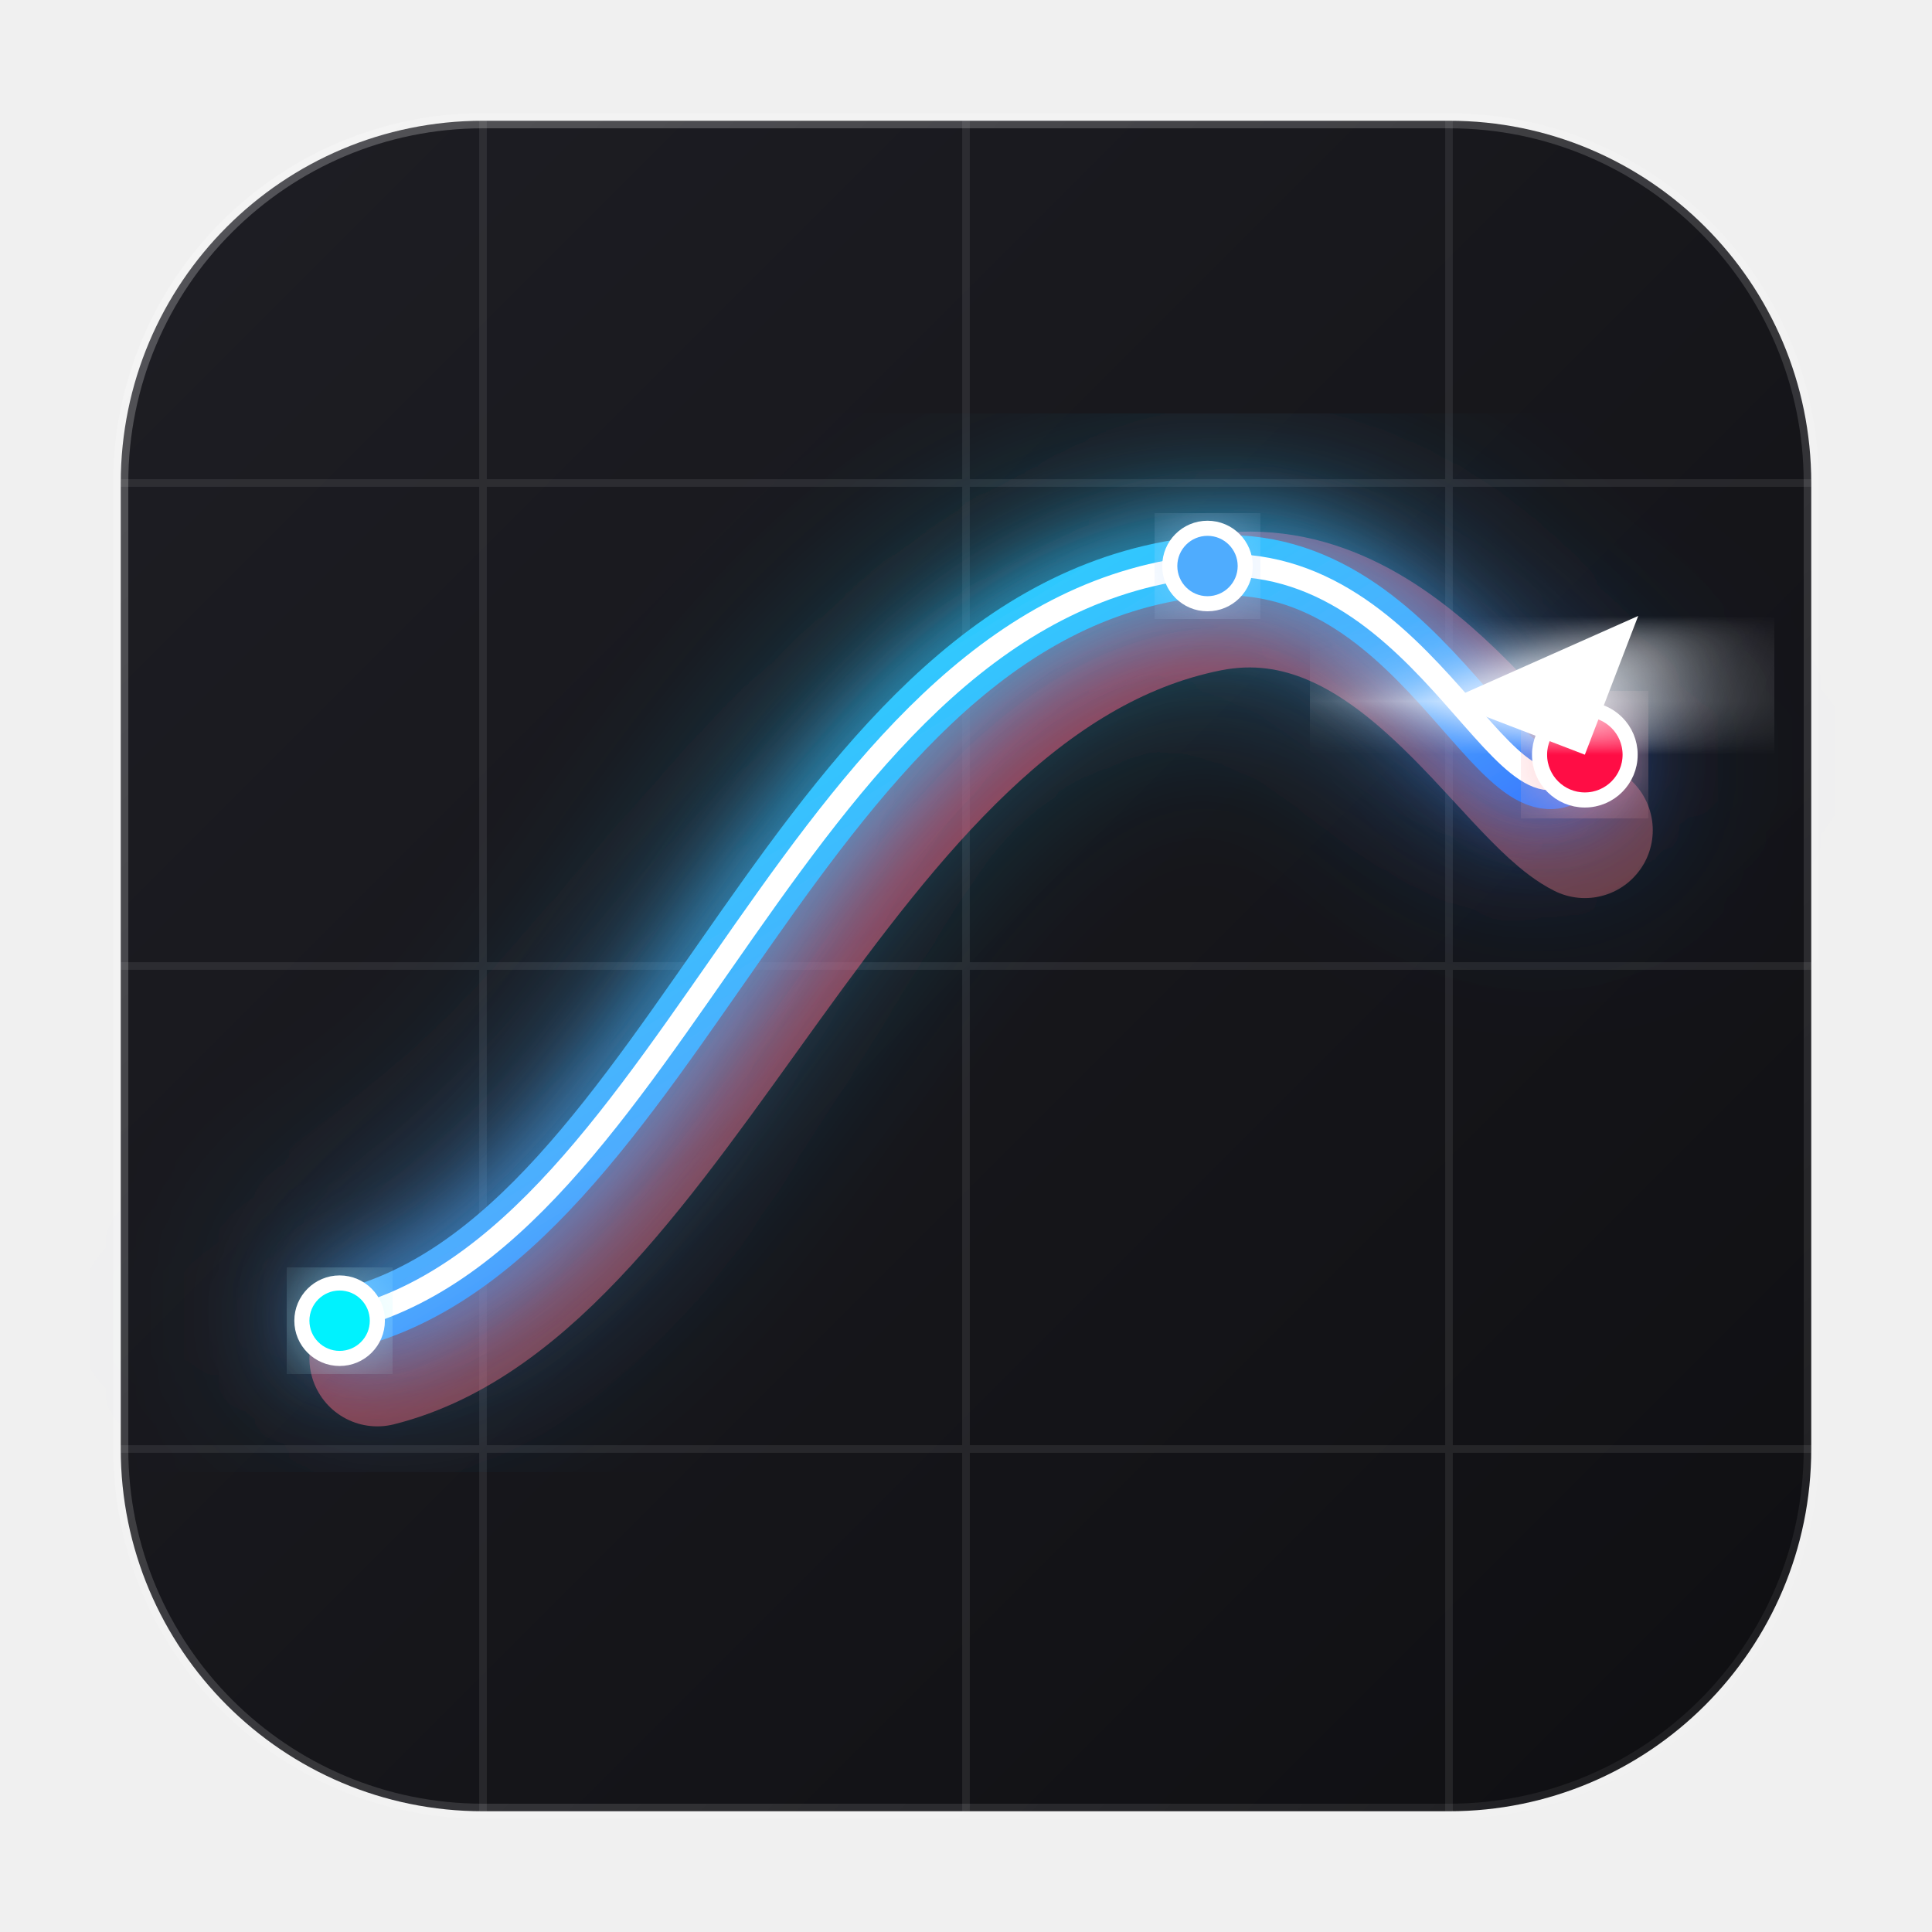
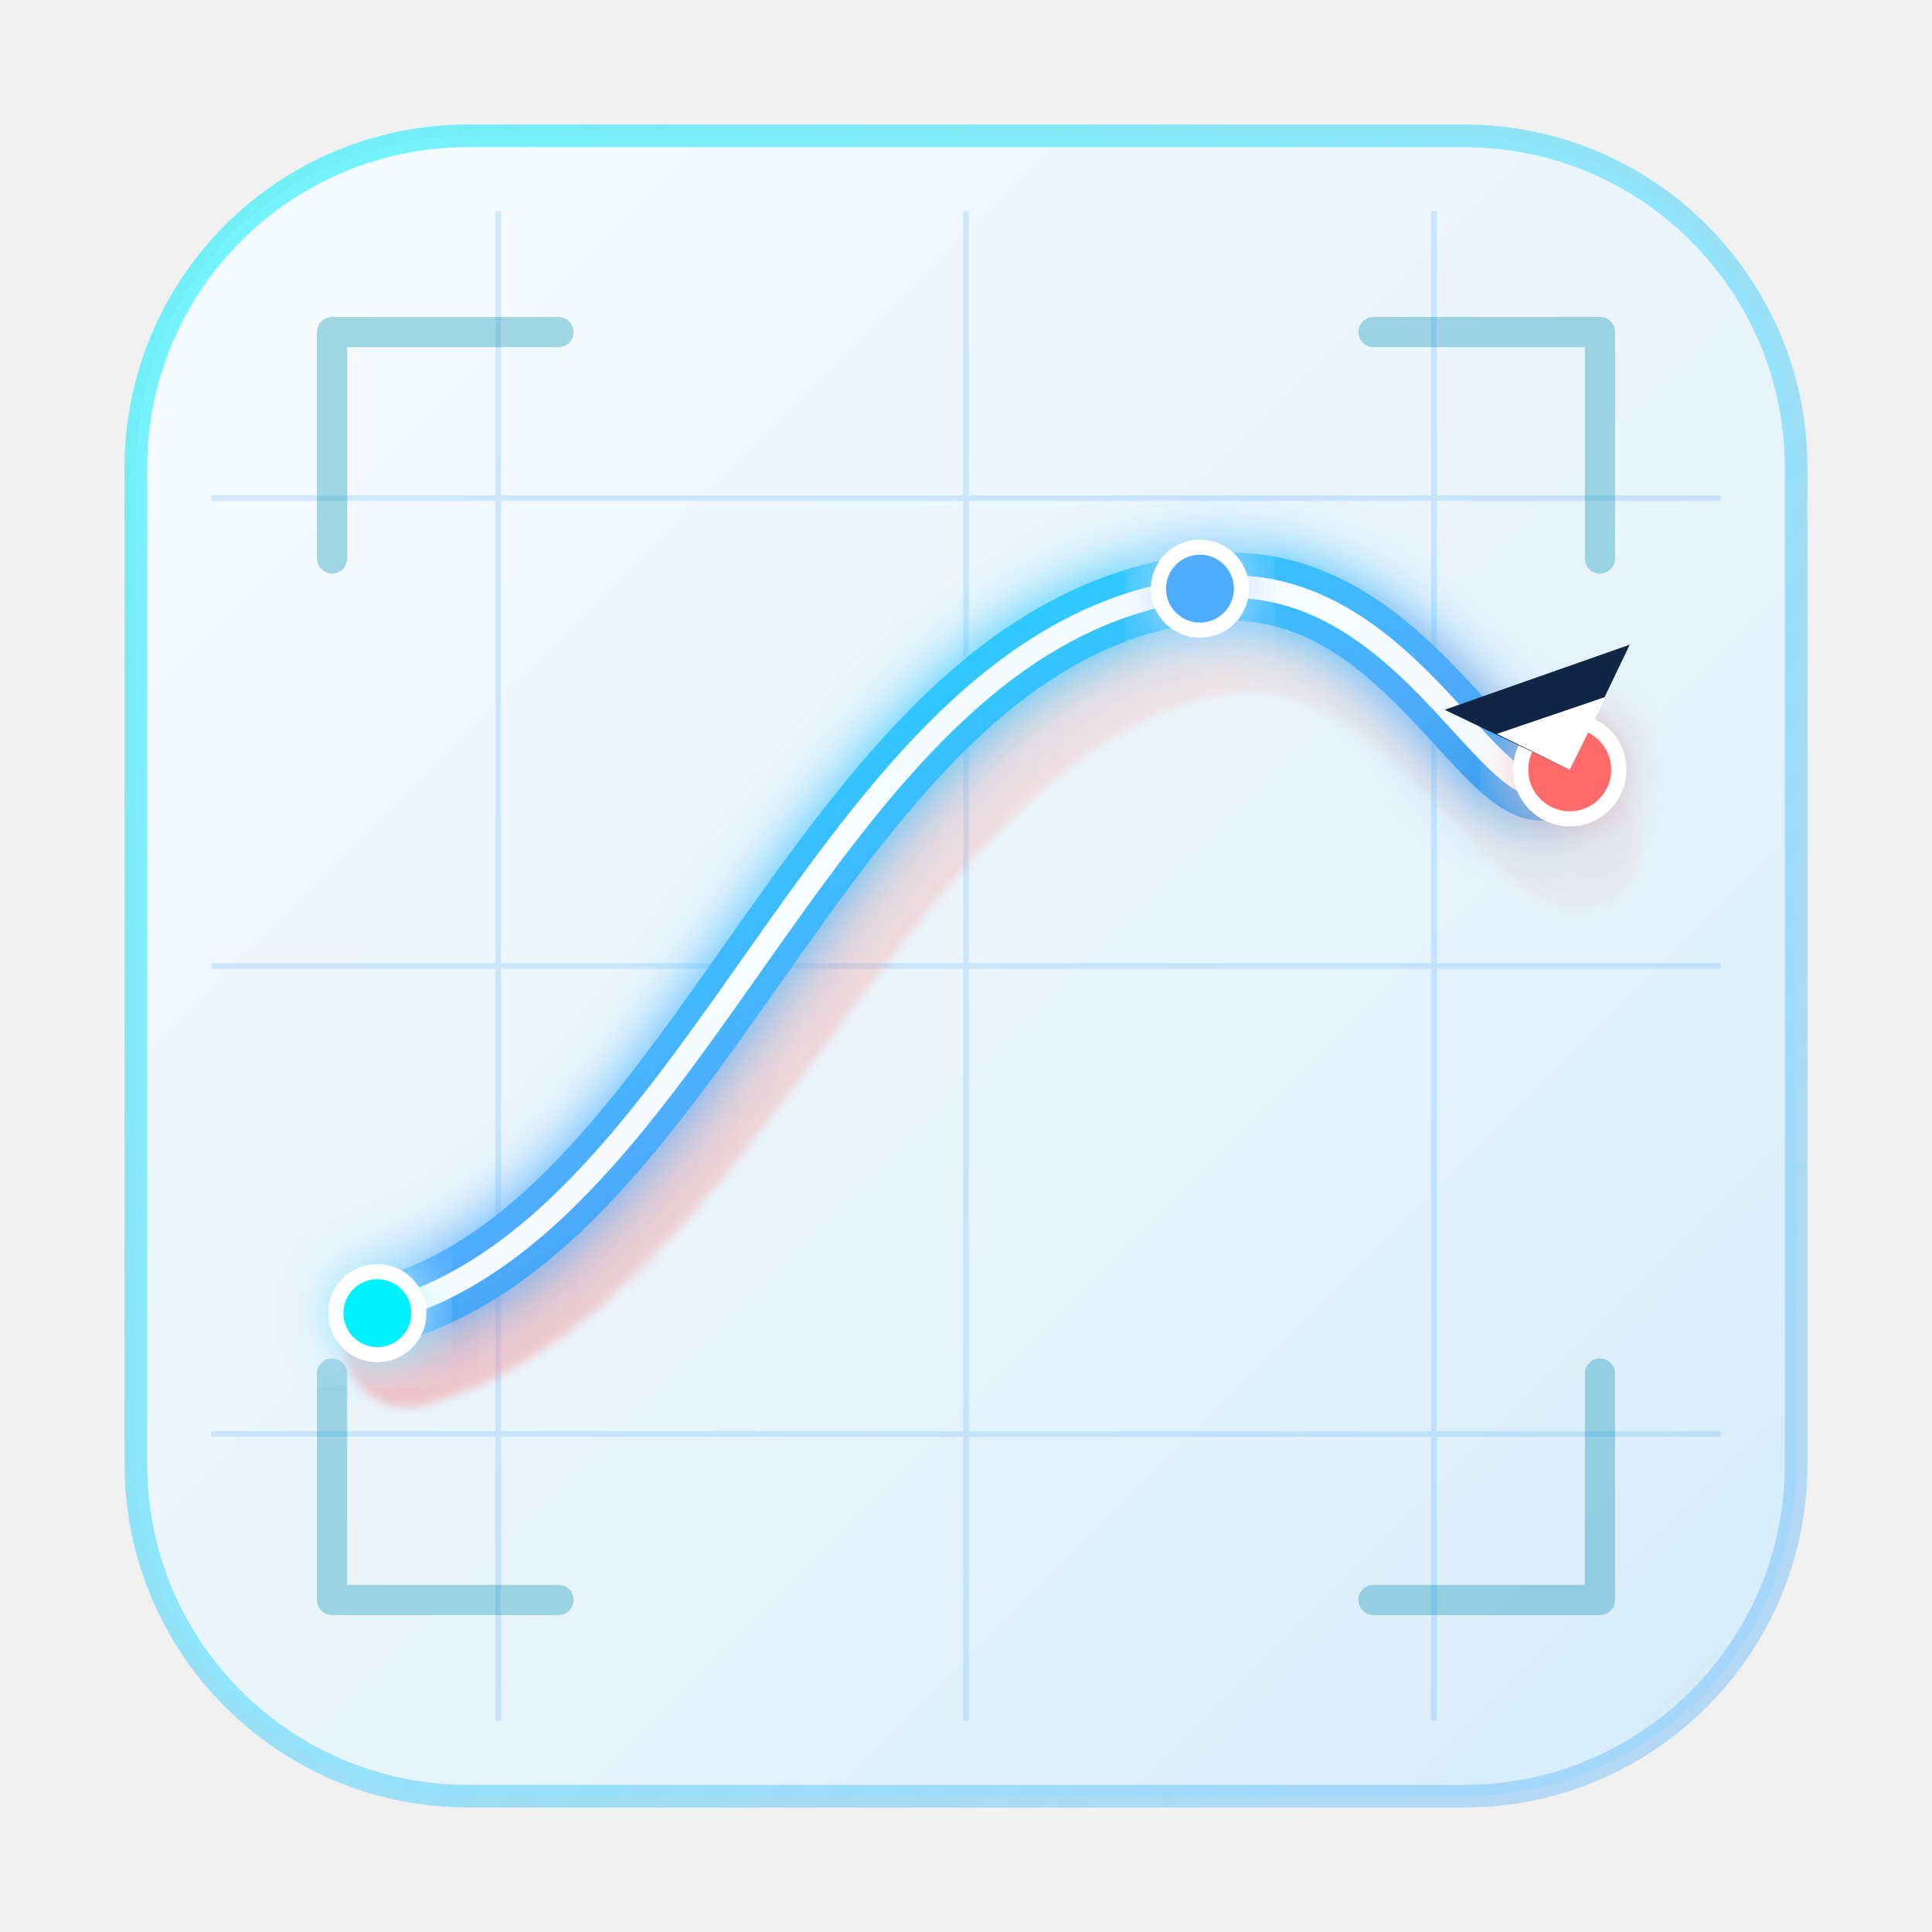
- <svg xmlns="http://www.w3.org/2000/svg" viewBox="0 0 512 512" width="100%" height="100%">
+ <svg xmlns="http://www.w3.org/2000/svg" viewBox="0 0 512 512" role="img" aria-label="Vectrace">
  <defs>
-     <linearGradient id="bg-grad" x1="0%" y1="0%" x2="100%" y2="100%">
-       <stop offset="0%" stop-color="#1e1e24" />
-       <stop offset="100%" stop-color="#0f0f12" />
+     <linearGradient id="panel" x1="0%" y1="0%" x2="100%" y2="100%">
+       <stop offset="0%" stop-color="#f7fbff" />
+       <stop offset="55%" stop-color="#e8f4fb" />
+       <stop offset="100%" stop-color="#d6ecfa" />
    </linearGradient>
-     <linearGradient id="laser-grad" x1="0%" y1="0%" x2="100%" y2="100%">
+     <linearGradient id="panel-edge" x1="0%" y1="0%" x2="100%" y2="100%">
+       <stop offset="0%" stop-color="#00f2fe" stop-opacity="0.55" />
+       <stop offset="100%" stop-color="#4facfe" stop-opacity="0.35" />
+     </linearGradient>
+     <linearGradient id="laser" x1="0%" y1="0%" x2="100%" y2="100%">
      <stop offset="0%" stop-color="#00f2fe" />
      <stop offset="50%" stop-color="#4facfe" />
-       <stop offset="100%" stop-color="#0000fe" />
+       <stop offset="100%" stop-color="#0077b6" />
    </linearGradient>
-     <linearGradient id="trail-grad" x1="0%" y1="0%" x2="100%" y2="100%">
-       <stop offset="0%" stop-color="#ff0844" stop-opacity="0.8" />
-       <stop offset="100%" stop-color="#ffb199" stop-opacity="0.2" />
+     <linearGradient id="ribbon" x1="0%" y1="0%" x2="100%" y2="0%">
+       <stop offset="0%" stop-color="#ff6b6b" stop-opacity="0.35" />
+       <stop offset="100%" stop-color="#ffb199" stop-opacity="0.12" />
    </linearGradient>
-     <filter id="neon-glow" x="-20%" y="-20%" width="140%" height="140%">
-       <feGaussianBlur stdDeviation="12" result="blur1" />
-       <feGaussianBlur stdDeviation="24" result="blur2" />
+     <filter id="glow" x="-40%" y="-40%" width="180%" height="180%">
+       <feGaussianBlur stdDeviation="8" result="b" />
      <feMerge>
-         <feMergeNode in="blur2" />
-         <feMergeNode in="blur1" />
+         <feMergeNode in="b" />
        <feMergeNode in="SourceGraphic" />
      </feMerge>
    </filter>
-     <linearGradient id="border-grad" x1="0%" y1="0%" x2="100%" y2="100%">
-       <stop offset="0%" stop-color="#ffffff" stop-opacity="0.25" />
-       <stop offset="100%" stop-color="#ffffff" stop-opacity="0.05" />
-     </linearGradient>
+     <filter id="soft">
+       <feGaussianBlur stdDeviation="1.2" />
+     </filter>
  </defs>
-   <rect x="32" y="32" width="448" height="448" rx="96" fill="url(#bg-grad)" stroke="url(#border-grad)" stroke-width="4" />
-   <g opacity="0.08" stroke="#ffffff" stroke-width="2">
-     <line x1="128" y1="32" x2="128" y2="480" />
-     <line x1="256" y1="32" x2="256" y2="480" />
-     <line x1="384" y1="32" x2="384" y2="480" />
-     <line x1="32" y1="128" x2="480" y2="128" />
-     <line x1="32" y1="256" x2="480" y2="256" />
-     <line x1="32" y1="384" x2="480" y2="384" />
+   <rect x="36" y="36" width="440" height="440" rx="88" fill="url(#panel)" stroke="url(#panel-edge)" stroke-width="6" />
+   <g opacity="0.22" stroke="#4facfe" stroke-width="1.5" fill="none">
+     <path d="M132 56 V456 M256 56 V456 M380 56 V456" />
+     <path d="M56 132 H456 M56 256 H456 M56 380 H456" />
  </g>
-   <path d="M 100 360 C 180 340, 220 180, 320 160 C 370 150, 400 210, 420 220" fill="none" stroke="url(#trail-grad)" stroke-width="36" stroke-linecap="round" />
-   <path d="M 90 350 C 180 330, 210 160, 320 150 C 380 145, 400 230, 420 200" fill="none" stroke="url(#laser-grad)" stroke-width="16" stroke-linecap="round" filter="url(#neon-glow)" />
-   <path d="M 90 350 C 180 330, 210 160, 320 150 C 380 145, 400 230, 420 200" fill="none" stroke="#ffffff" stroke-width="6" stroke-linecap="round" />
-   <circle cx="90" cy="350" r="10" fill="#00f2fe" stroke="#ffffff" stroke-width="4" filter="url(#neon-glow)" />
-   <circle cx="320" cy="150" r="10" fill="#4facfe" stroke="#ffffff" stroke-width="4" filter="url(#neon-glow)" />
-   <circle cx="420" cy="200" r="12" fill="#ff0844" stroke="#ffffff" stroke-width="4" filter="url(#neon-glow)" />
-   <g transform="translate(420, 200) rotate(-45)">
-     <polygon points="0,0 -16,-36 36,-16" fill="#ffffff" filter="url(#neon-glow)" />
+   <g stroke="#0891b2" stroke-width="8" stroke-linecap="round" fill="none" opacity="0.35">
+     <path d="M88 88 H148 M88 88 V148" />
+     <path d="M424 88 H364 M424 88 V148" />
+     <path d="M88 424 H148 M88 424 V364" />
+     <path d="M424 424 H364 M424 424 V364" />
+   </g>
+   <path d="M108 356 C188 334 228 188 318 168 C368 156 398 214 418 224" fill="none" stroke="url(#ribbon)" stroke-width="34" stroke-linecap="round" filter="url(#soft)" />
+   <path d="M100 348 C188 326 218 168 318 156 C376 148 398 228 416 204" fill="none" stroke="url(#laser)" stroke-width="18" stroke-linecap="round" filter="url(#glow)" />
+   <path d="M100 348 C188 326 218 168 318 156 C376 148 398 228 416 204" fill="none" stroke="#ffffff" stroke-width="6" stroke-linecap="round" opacity="0.95" />
+   <circle cx="100" cy="348" r="11" fill="#00f2fe" stroke="#ffffff" stroke-width="4" filter="url(#glow)" />
+   <circle cx="318" cy="156" r="11" fill="#4facfe" stroke="#ffffff" stroke-width="4" filter="url(#glow)" />
+   <circle cx="416" cy="204" r="13" fill="#ff6b6b" stroke="#ffffff" stroke-width="4" filter="url(#glow)" />
+   <g transform="translate(416 204) rotate(-42)">
+     <path d="M0 0 L-14 -34 L34 -14 Z" fill="#0f2744" />
+     <path d="M0 0 L-8 -20 L20 -8 Z" fill="#ffffff" />
  </g>
</svg>
